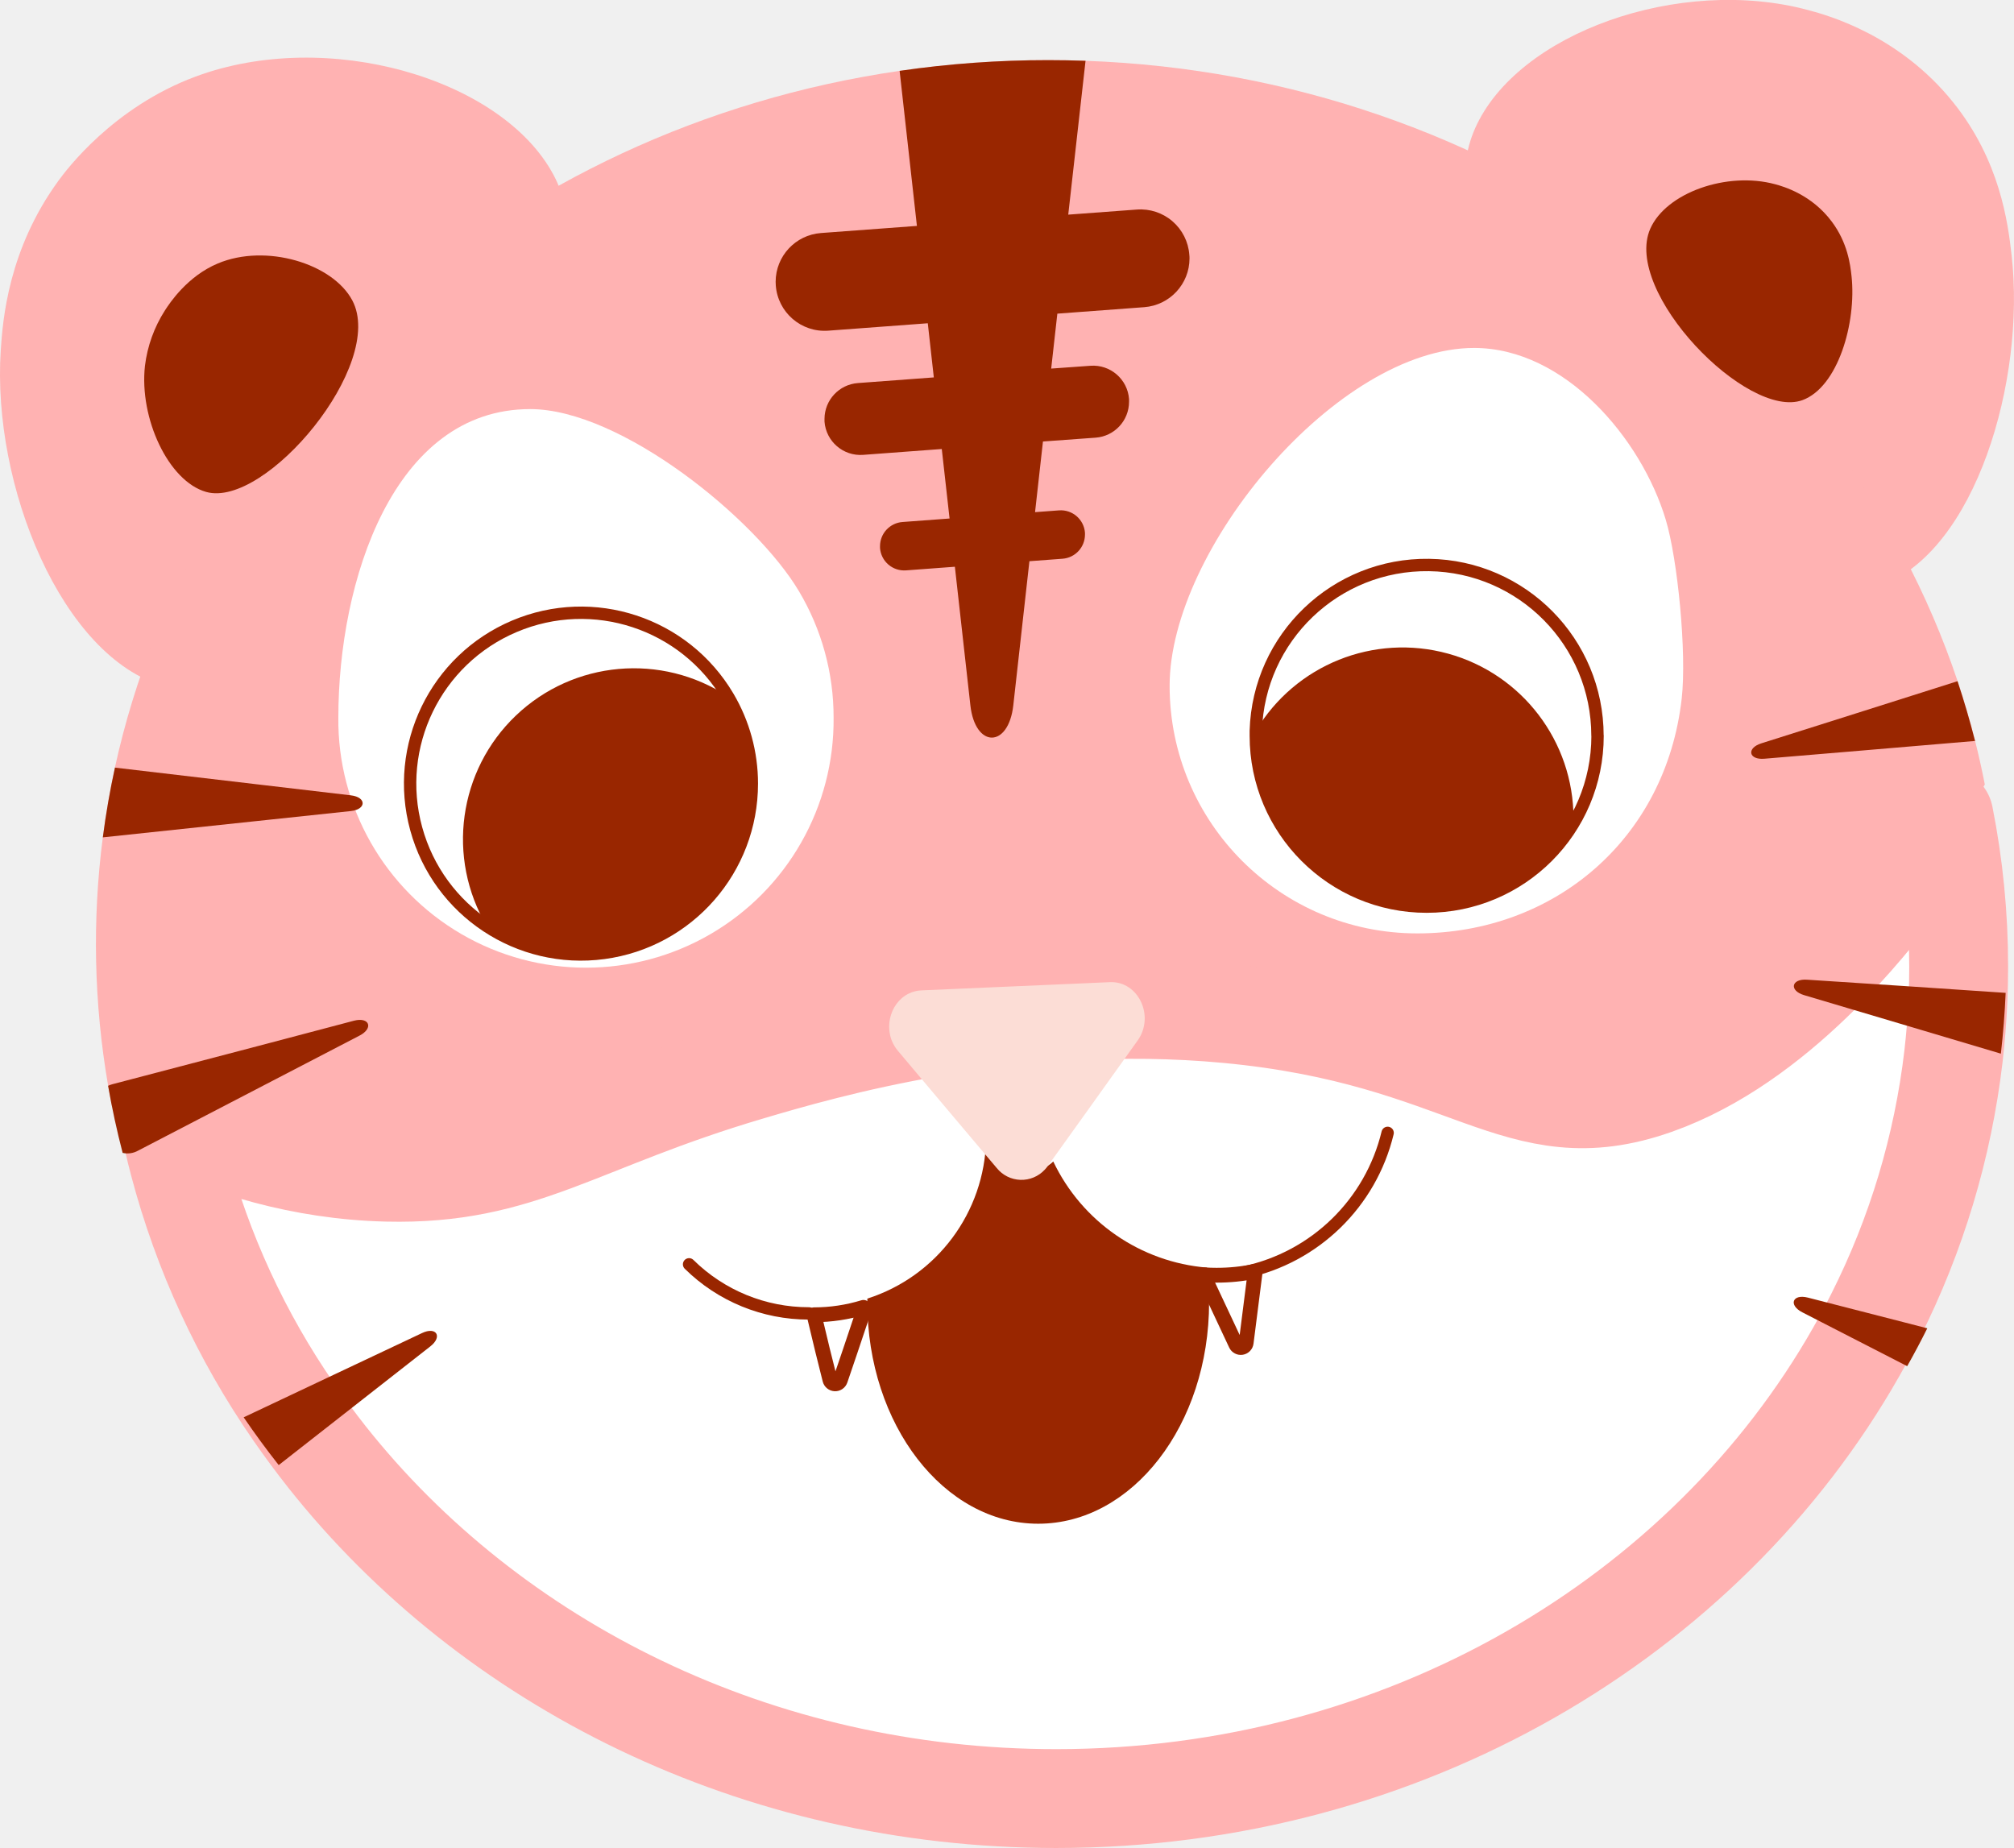
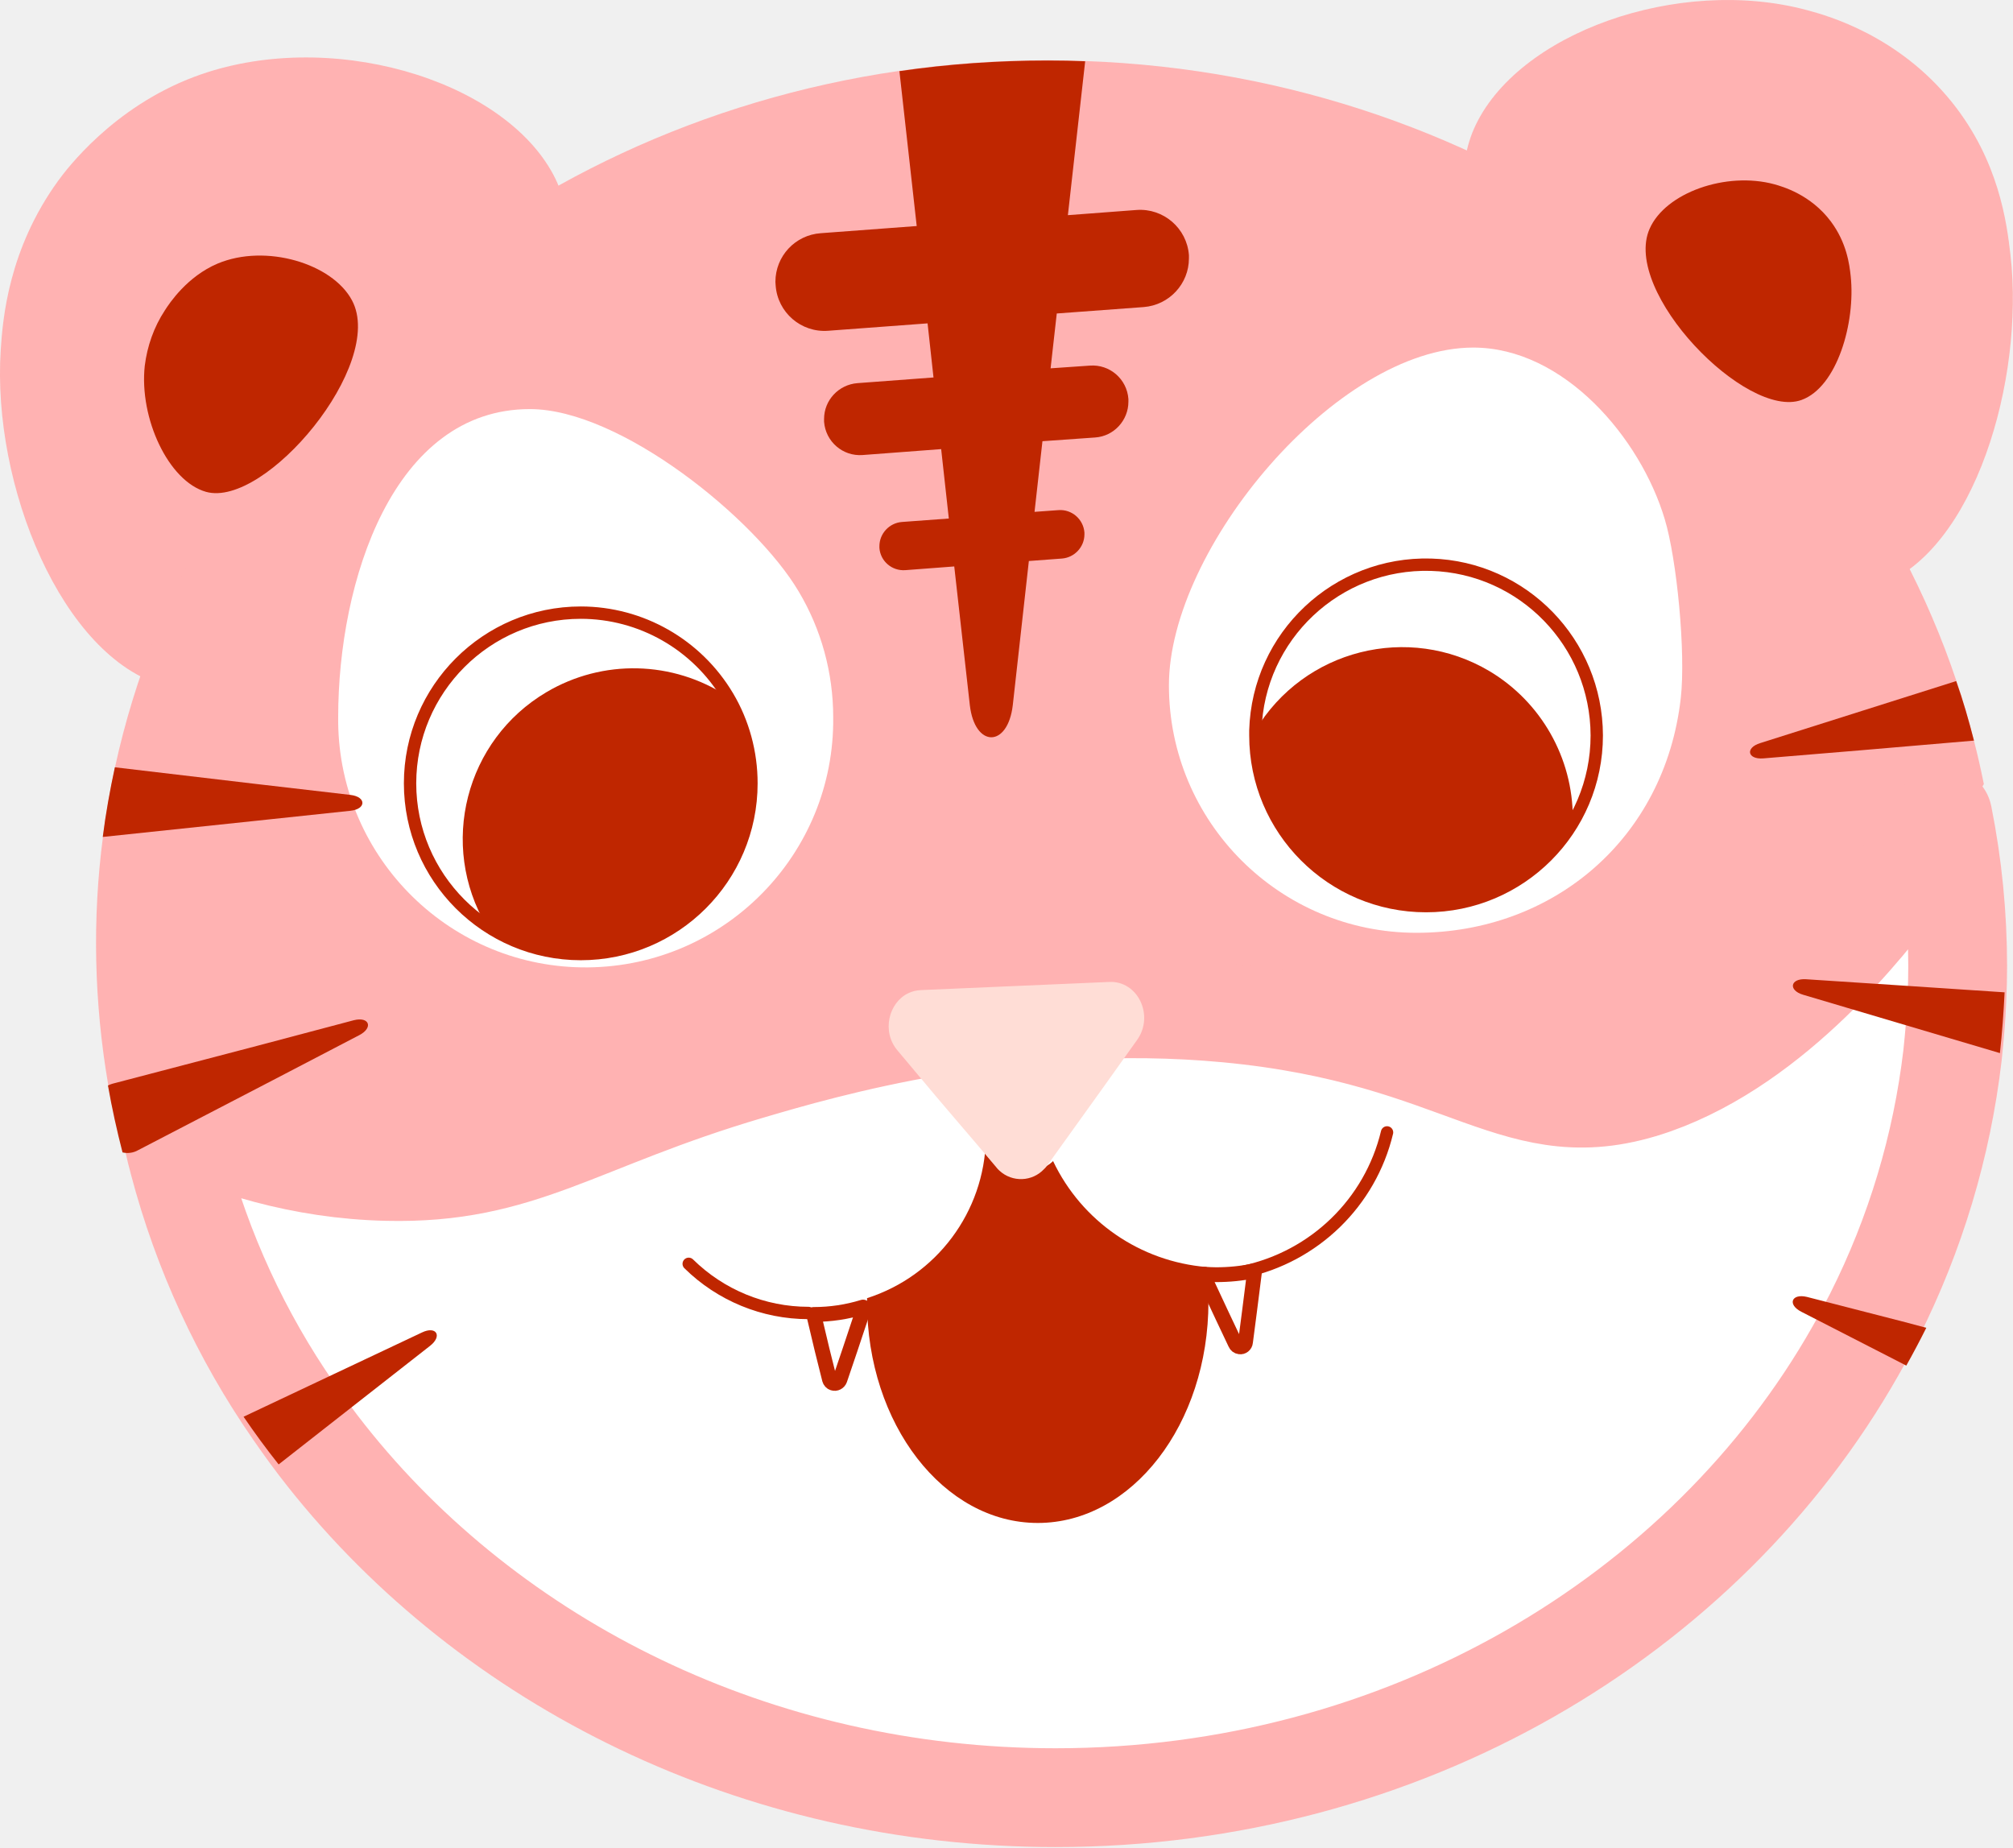
- <svg xmlns="http://www.w3.org/2000/svg" viewBox="0 0 814.9 747.75">
-   <defs>
-     <style>.cls-1{fill:#ffb2b2;}.cls-2,.cls-3,.cls-4,.cls-8{fill:#fff;}.cls-2{stroke:#ffb2b2;stroke-width:40px;}.cls-2,.cls-4,.cls-6,.cls-8{stroke-linecap:round;stroke-linejoin:round;}.cls-4,.cls-6,.cls-8{stroke:#992600;}.cls-4,.cls-6{stroke-width:5px;}.cls-5{fill:#992600;}.cls-6{fill:none;}.cls-7{fill:#fcddd6;}.cls-8{stroke-width:6px;}</style>
-   </defs>
-   <g id="Layer_2" data-name="Layer 2">
-     <g id="Vector_layer" data-name="Vector layer">
-       <path class="cls-1" d="M66.37,277.63C25.12,266-3.33,196.53.31,141.64c.83-12.42,3.08-40.72,23.33-68.5,3.29-4.52,22.11-29.66,55.26-42.07,53.48-20,124.27.67,145.08,39.73C260.74,139.78,130.3,295.68,66.37,277.63Z" />
-       <path class="cls-1" d="M760.94,237c38.44-14,58.71-83.14,53-133.65-1.49-13.18-4.66-38.32-23.7-62-21.6-26.88-50-35-58.66-37.28-52-14-117.73,9.29-134.77,47.95C566.84,120.08,701.59,258.68,760.94,237Z" />
-       <path class="cls-1" d="M803.09,317.42a304,304,0,0,1-19.48,29c-12.06,15.91-51.58,68.05-103.76,86.59-59.22,21-79.08-21-182.44-30.76-92.1-8.71-173.43,15.48-204.25,24.65-74.05,22-97.21,44.87-154.68,43.49-36.85-.89-68.52-11.28-93.22-23q-.81-4.07-1.52-8.16a335.94,335.94,0,0,1-2.13-100.49q1.85-14.29,4.9-28.22C78.24,165.19,205,51.79,364,28.67a416.06,416.06,0,0,1,60.12-4.34q7.59,0,15.11.27c166.24,5.95,305.47,109.7,352.84,251q4,11.92,7.09,24.19Q801.36,308.54,803.09,317.42Z" />
-       <path class="cls-2" d="M792.51,391.11q0,6.57-.26,13.09-.51,11.67-1.83,23.15a314.76,314.76,0,0,1-31.59,105.16q-3.68,7.31-7.71,14.41c-61,107.49-183.1,180.83-323.78,180.83-121.24,0-228.66-54.45-295.08-138.28q-7-8.88-13.44-18.18A320.94,320.94,0,0,1,72.4,470.56q-2.34-8.83-4.13-17.87c23.41,11,53.42,20.77,88.35,21.61,54.47,1.3,76.42-20.21,146.61-40.93,29.21-8.63,106.3-31.39,193.59-23.2,98,9.2,116.79,48.74,172.92,28.95,49.46-17.45,86.92-66.51,98.35-81.49a284.64,284.64,0,0,0,18.46-27.33A311.56,311.56,0,0,1,792.51,391.11Z" />
-       <path class="cls-3" d="M337.29,290.35a100.2,100.2,0,1,1-200.39,0c0-55.33,22.28-124.82,77.62-124.82,36.69,0,91.35,44.35,108.8,73.78A99.67,99.67,0,0,1,337.29,290.35Z" />
-       <path class="cls-3" d="M680.44,282.73c-6.47,56.87-51.66,94.95-107,94.95a100.18,100.18,0,0,1-100.19-100.2c0-55.33,67.84-136.69,123.18-136.69,36.7,0,67.65,36.63,77.53,69.39C678.82,226.22,682.54,264.21,680.44,282.73Z" />
-       <path class="cls-4" d="M304.21,317.08a69.13,69.13,0,1,1-9.64-35.22A69.14,69.14,0,0,1,304.21,317.08Z" />
-       <path class="cls-5" d="M304.21,317.08A69.15,69.15,0,0,1,197,374.82a69.15,69.15,0,0,1,97.54-93A68.73,68.73,0,0,1,304.21,317.08Z" />
-       <path class="cls-6" d="M278.81,511.58a68.88,68.88,0,0,0,48.49,19.86h.05" />
-       <path class="cls-5" d="M489.22,527c0,49.45-31,89.54-69.14,89.54S350.94,576.41,350.94,527c0-.52,0-1,0-1.55A69.15,69.15,0,0,0,399,461l7.66,8.39a13.59,13.59,0,0,0,19.51.58,75.79,75.79,0,0,0,62.23,42.94A115.25,115.25,0,0,1,489.22,527Z" />
-       <path class="cls-6" d="M503.46,514.83a75.85,75.85,0,0,0,58-56.44" />
-       <path class="cls-4" d="M646.4,297.71a69.14,69.14,0,1,1-138.28,0c0-.69,0-1.37,0-2a69.14,69.14,0,0,1,138.25,2Z" />
-       <path class="cls-5" d="M636.67,331.09c0,.68,0,1.37,0,2.05a69.14,69.14,0,0,1-128.52-35.43c0-.69,0-1.37,0-2a69.14,69.14,0,0,1,128.52,35.43Z" />
-       <path class="cls-7" d="M460.32,421l-14.21,19.87-3.29,4.61L424,471.74a13.68,13.68,0,0,1-1.26,1.53,12.83,12.83,0,0,1-19.41-.62l-7.61-9h0L384,449.76l-5.06-6L363.32,425.2c-6.47-7.68-3.54-19.27,4.31-23.14a12.67,12.67,0,0,1,5.13-1.32l76.33-3.33C460.56,396.9,467.35,411.13,460.32,421Z" />
-       <path class="cls-8" d="M349.42,530.54,344,546.69l-4,11.76a2.19,2.19,0,0,1-4.2-.18l-3-12L329.38,532a68.64,68.64,0,0,0,20-3A2.14,2.14,0,0,1,349.42,530.54Z" />
-       <path class="cls-8" d="M507.89,514.39,505.78,531l-1.56,12.31a2.19,2.19,0,0,1-4.16.66l-5.27-11.24-7.24-15.41a2.07,2.07,0,0,1-.12-1.48c1.58.1,3.17.15,4.78.15A75.69,75.69,0,0,0,507.89,514.39Z" />
-       <path class="cls-5" d="M83.42,199.05c-15.25-4.31-27.13-29.77-24.77-51a53.57,53.57,0,0,1,8.08-22.44c1.92-3,9.08-13.83,21.39-19,19.46-8.2,46.46,0,54.41,14.9C156.32,147.36,107.4,205.82,83.42,199.05Z" />
-       <path class="cls-5" d="M729.29,161.91c14.38-5.25,21.91-31.28,19.88-50.12-.51-4.72-1.57-13.53-8-22.12-8.19-11-19.65-14.24-22.9-15.12-19.52-5.3-44.13,3.45-50.54,18C656.5,118.05,707,170,729.29,161.91Z" />
-       <path class="cls-5" d="M481.3,104.56A19.81,19.81,0,0,1,463,124.29l-35.18,2.62-2.49,22.23L441.21,148a14.58,14.58,0,0,1,15.62,13.46c0,.37,0,.74,0,1.1a14.58,14.58,0,0,1-13.5,14.53L422,178.64l-3.2,28.59,9.72-.72A9.81,9.81,0,0,1,439,215.57c0,.25,0,.49,0,.74a9.81,9.81,0,0,1-9.09,9.77l-13.39,1-6.52,58.31c-1.95,17.42-15.42,17.42-17.37,0l-6.27-56.07-19.77,1.47a9.81,9.81,0,0,1-10.52-9.06c0-.25,0-.49,0-.73a9.82,9.82,0,0,1,9.09-9.78l19.05-1.42-3.15-28.12-31.82,2.37a14.59,14.59,0,0,1-15.63-13.47c0-.37,0-.74,0-1.1A14.58,14.58,0,0,1,347.09,155l30.75-2.29L375.4,130.8l-40.28,3a19.81,19.81,0,0,1-21.22-18.29c0-.5-.06-1-.06-1.49a19.81,19.81,0,0,1,18.35-19.73L371,91.41l-7-62.74a416.06,416.06,0,0,1,60.12-4.34q7.59,0,15.11.27l-7,62.25L460,84.79a19.79,19.79,0,0,1,21.22,18.28C481.28,103.57,481.3,104.06,481.3,104.56Z" />
-       <path class="cls-5" d="M799.14,299.81l-45.56,3.86L713.92,307c-6.4.55-7.36-4.29-1.24-6.23l37.94-12,41.43-13.14Q796,287.54,799.14,299.81Z" />
-       <path class="cls-5" d="M811.52,401.74q-.53,12.4-1.93,24.6L768.12,414,730,402.67c-6.15-1.82-5.28-6.68,1.13-6.26L770.8,399Z" />
-       <path class="cls-5" d="M779.81,537.47q-3.87,7.77-8.13,15.32l-7-3.6L729.25,531c-5.71-2.93-4-7.54,2.26-5.95l38.55,9.9Z" />
-       <path class="cls-5" d="M141.93,328.18l-39.59,4.2-60.73,6.44q1.85-14.29,4.9-28.22l55.92,6.57L142,321.82C148.34,322.57,148.31,327.5,141.93,328.18Z" />
-       <path class="cls-5" d="M145.54,419l-35.32,18.35-54.29,28.2a8.77,8.77,0,0,1-6.31.94q-3.49-13.38-5.88-27.15a10.73,10.73,0,0,1,1.83-.66l59.18-15.52L143.25,413C149.46,411.41,151.24,416,145.54,419Z" />
-       <path class="cls-5" d="M174.11,544.79l-31.34,24.54-30,23.48q-7.43-9.43-14.18-19.32l36.18-17.1,36-17C176.57,536.64,179.16,540.84,174.11,544.79Z" />
+ <svg xmlns="http://www.w3.org/2000/svg" version="1.1" id="Layer_1" x="0px" y="0px" viewBox="0 0 814.9 747.8" style="enable-background:new 0 0 814.9 747.8;" xml:space="preserve">
+   <style type="text/css">
+ 	.st0{fill:#FFB2B2;}
+ 	.st1{fill:#FFFFFF;stroke:#FFB2B2;stroke-width:40;stroke-linecap:round;stroke-linejoin:round;}
+ 	.st2{fill:#FFFFFF;}
+ 	.st3{fill:#FFFFFF;stroke:#BF2600;stroke-width:5;stroke-linecap:round;stroke-linejoin:round;}
+ 	.st4{fill:#BF2600;}
+ 	.st5{fill:none;stroke:#BF2600;stroke-width:5;stroke-linecap:round;stroke-linejoin:round;}
+ 	.st6{fill:#FFDDD6;}
+ 	.st7{fill:#FFFFFF;stroke:#BF2600;stroke-width:6;stroke-linecap:round;stroke-linejoin:round;}
+ </style>
+   <g id="Layer_2_00000051345898658494457500000006260605875669811872_">
+     <g id="Vector_layer">
+       <path class="st0" d="M66.4,277.6C25.1,266-3.3,196.5,0.3,141.6c0.8-12.4,3.1-40.7,23.3-68.5c3.3-4.5,22.1-29.7,55.3-42.1    c53.5-20,124.3,0.7,145.1,39.7C260.7,139.8,130.3,295.7,66.4,277.6z" />
+       <path class="st0" d="M760.9,237c38.4-14,58.7-83.1,53-133.6c-1.5-13.2-4.7-38.3-23.7-62c-21.6-26.9-50-35-58.7-37.3    c-52-14-117.7,9.3-134.8,48C566.8,120.1,701.6,258.7,760.9,237z" />
+       <path class="st0" d="M803.1,317.4c-5.9,10-12.4,19.7-19.5,29c-12.1,15.9-51.6,68.1-103.8,86.6c-59.2,21-79.1-21-182.4-30.8    c-92.1-8.7-173.4,15.5-204.2,24.6c-74.1,22-97.2,44.9-154.7,43.5c-36.8-0.9-68.5-11.3-93.2-23c-0.5-2.7-1-5.4-1.5-8.2    c-5.7-33.2-6.5-67.1-2.1-100.5c1.2-9.5,2.9-18.9,4.9-28.2C78.2,165.2,205,51.8,364,28.7c19.9-2.9,40-4.3,60.1-4.3    c5.1,0,10.1,0.1,15.1,0.3c166.2,5.9,305.5,109.7,352.8,251c2.7,7.9,5,16,7.1,24.2C800.6,305.6,801.9,311.5,803.1,317.4z" />
+       <path class="st1" d="M792.5,391.1c0,4.4-0.1,8.7-0.3,13.1c-0.3,7.8-1,15.5-1.8,23.1c-4.3,36.6-15,72.2-31.6,105.2    c-2.5,4.9-5,9.7-7.7,14.4c-61,107.5-183.1,180.8-323.8,180.8c-121.2,0-228.7-54.5-295.1-138.3c-4.7-5.9-9.1-12-13.4-18.2    c-21.2-30.6-36.9-64.7-46.4-100.7c-1.6-5.9-2.9-11.8-4.1-17.9c23.4,11,53.4,20.8,88.3,21.6c54.5,1.3,76.4-20.2,146.6-40.9    c29.2-8.6,106.3-31.4,193.6-23.2c98,9.2,116.8,48.7,172.9,29c49.5-17.5,86.9-66.5,98.3-81.5c6.7-8.7,12.8-17.9,18.5-27.3    C790.5,350.3,792.5,370.7,792.5,391.1z" />
+       <path class="st2" d="M337.3,290.4c0.6,55.3-43.9,100.6-99.2,101.2s-100.6-43.9-101.2-99.2c0-0.7,0-1.3,0-2    c0-55.3,22.3-124.8,77.6-124.8c36.7,0,91.4,44.4,108.8,73.8C332.5,254.8,337.3,272.4,337.3,290.4z" />
+       <path class="st2" d="M680.4,282.7c-6.5,56.9-51.7,94.9-107,94.9c-55.3,0-100.2-44.8-100.2-100.2c0,0,0,0,0,0    c0-55.3,67.8-136.7,123.2-136.7c36.7,0,67.7,36.6,77.5,69.4C678.8,226.2,682.5,264.2,680.4,282.7z" />
+       <path class="st3" d="M304.2,317.1c0,38.2-31,69.1-69.1,69.1s-69.1-31-69.1-69.1s31-69.1,69.1-69.1c24.4,0,47,12.9,59.5,33.9    C300.9,292.5,304.2,304.7,304.2,317.1z" />
+       <path class="st4" d="M304.2,317.1c0,38.2-31,69.2-69.1,69.2c-13.5,0-26.8-4-38.1-11.4c-19.5-32.9-8.6-75.3,24.2-94.7    c22.8-13.5,51.2-12.8,73.3,1.7C300.9,292.5,304.2,304.7,304.2,317.1z" />
+       <path class="st5" d="M278.8,511.6c12.9,12.7,30.3,19.9,48.5,19.9h0" />
+       <path class="st4" d="M489.2,527c0,49.5-31,89.5-69.1,89.5s-69.1-40.1-69.1-89.5c0-0.5,0-1,0-1.5c28.1-9,47.5-34.9,48.1-64.5    l7.7,8.4c5.1,5.5,13.7,5.9,19.2,0.9c0.1-0.1,0.2-0.2,0.3-0.3c11.6,24.4,35.3,40.7,62.2,42.9C489,517.6,489.2,522.3,489.2,527z" />
+       <path class="st5" d="M503.5,514.8c28.6-6.1,51.2-28,58-56.4" />
+       <path class="st3" d="M646.4,297.7c0,38.2-31,69.1-69.1,69.1c-38.2,0-69.1-31-69.1-69.1l0,0c0-0.7,0-1.4,0-2    c1.1-38.2,33-68.2,71.1-67.1C616.6,229.7,646.3,260.3,646.4,297.7L646.4,297.7z" />
+       <path class="st4" d="M636.7,331.1c0,0.7,0,1.4,0,2c-19.6,32.8-62,43.5-94.8,24c-20.9-12.5-33.7-35-33.7-59.4c0-0.7,0-1.4,0-2    c19.6-32.8,62-43.5,94.8-24C623.9,284.2,636.7,306.8,636.7,331.1L636.7,331.1z" />
+       <path class="st6" d="M460.3,421l-14.2,19.9l-3.3,4.6L424,471.7c-0.4,0.5-0.8,1.1-1.3,1.5c-4.8,5.2-12.9,5.5-18.1,0.7    c-0.5-0.4-0.9-0.9-1.3-1.4l-7.6-9l0,0L384,449.8l-5.1-6l-15.6-18.6c-6.5-7.7-3.5-19.3,4.3-23.1c1.6-0.8,3.3-1.2,5.1-1.3l76.3-3.3    C460.6,396.9,467.4,411.1,460.3,421z" />
+       <path class="st7" d="M349.4,530.5l-5.4,16.2l-4,11.8c-0.4,1.1-1.6,1.8-2.8,1.4c-0.7-0.2-1.2-0.8-1.4-1.5l-3-12l-3.4-14.3    c6.8,0,13.5-1,20-3C349.6,529.5,349.6,530,349.4,530.5z" />
+       <path class="st7" d="M507.9,514.4l-2.1,16.6l-1.6,12.3c-0.1,1.2-1.2,2.1-2.4,1.9c-0.8-0.1-1.4-0.6-1.7-1.3l-5.3-11.2l-7.2-15.4    c-0.2-0.5-0.3-1-0.1-1.5c1.6,0.1,3.2,0.2,4.8,0.2C497.5,516,502.7,515.5,507.9,514.4z" />
+       <path class="st4" d="M83.4,199.1c-15.2-4.3-27.1-29.8-24.8-51c1-8,3.7-15.7,8.1-22.4c1.9-3,9.1-13.8,21.4-19    c19.5-8.2,46.5,0,54.4,14.9C156.3,147.4,107.4,205.8,83.4,199.1z" />
+       <path class="st4" d="M729.3,161.9c14.4-5.2,21.9-31.3,19.9-50.1c-0.5-4.7-1.6-13.5-8-22.1c-8.2-11-19.7-14.2-22.9-15.1    c-19.5-5.3-44.1,3.4-50.5,18C656.5,118.1,707,170,729.3,161.9z" />
+       <path class="st4" d="M481.3,104.6c0,10.3-8,18.9-18.3,19.7l-35.2,2.6l-2.5,22.2l15.9-1.1c8-0.6,15,5.4,15.6,13.5c0,0,0,0,0,0    c0,0.4,0,0.7,0,1.1c0,7.6-5.9,14-13.5,14.5l-21.3,1.5l-3.2,28.6l9.7-0.7c5.4-0.4,10.1,3.7,10.5,9.1c0,0.2,0,0.5,0,0.7    c0,5.1-4,9.4-9.1,9.8l-13.4,1l-6.5,58.3c-2,17.4-15.4,17.4-17.4,0l-6.3-56.1l-19.8,1.5c-5.4,0.4-10.1-3.6-10.5-9c0,0,0,0,0,0    c0-0.2,0-0.5,0-0.7c0-5.1,4-9.4,9.1-9.8l19-1.4l-3.1-28.1l-31.8,2.4c-8,0.6-15-5.4-15.6-13.5c0,0,0,0,0,0c0-0.4,0-0.7,0-1.1    c0-7.6,5.9-13.9,13.5-14.5l30.8-2.3l-2.4-21.9l-40.3,3c-10.9,0.8-20.4-7.4-21.2-18.3c0-0.5-0.1-1-0.1-1.5c0-10.4,8-19,18.4-19.7    l38.8-2.9l-7-62.7c19.9-2.9,40-4.3,60.1-4.3c5.1,0,10.1,0.1,15.1,0.3l-7,62.3l27.8-2.1c10.9-0.8,20.4,7.4,21.2,18.3c0,0,0,0,0,0    C481.3,103.6,481.3,104.1,481.3,104.6z" />
+       <path class="st4" d="M799.1,299.8l-45.6,3.9l-39.7,3.3c-6.4,0.5-7.4-4.3-1.2-6.2l37.9-12l41.4-13.1    C794.7,283.6,797,291.6,799.1,299.8z" />
+       <path class="st4" d="M811.5,401.7c-0.4,8.3-1,16.5-1.9,24.6L768.1,414L730,402.7c-6.2-1.8-5.3-6.7,1.1-6.3l39.7,2.6L811.5,401.7z" />
+       <path class="st4" d="M779.8,537.5c-2.6,5.2-5.3,10.3-8.1,15.3l-7-3.6L729.2,531c-5.7-2.9-4-7.5,2.3-6l38.5,9.9L779.8,537.5z" />
+       <path class="st4" d="M141.9,328.2l-39.6,4.2l-60.7,6.4c1.2-9.5,2.9-18.9,4.9-28.2l55.9,6.6l39.6,4.6    C148.3,322.6,148.3,327.5,141.9,328.2z" />
+       <path class="st4" d="M145.5,419l-35.3,18.4l-54.3,28.2c-1.9,1.1-4.2,1.4-6.3,0.9c-2.3-8.9-4.3-18-5.9-27.1    c0.6-0.3,1.2-0.5,1.8-0.7l59.2-15.5l38.5-10.2C149.5,411.4,151.2,416,145.5,419z" />
+       <path class="st4" d="M174.1,544.8l-31.3,24.5l-30,23.5c-5-6.3-9.7-12.7-14.2-19.3l36.2-17.1l36-17    C176.6,536.6,179.2,540.8,174.1,544.8z" />
    </g>
  </g>
</svg>
